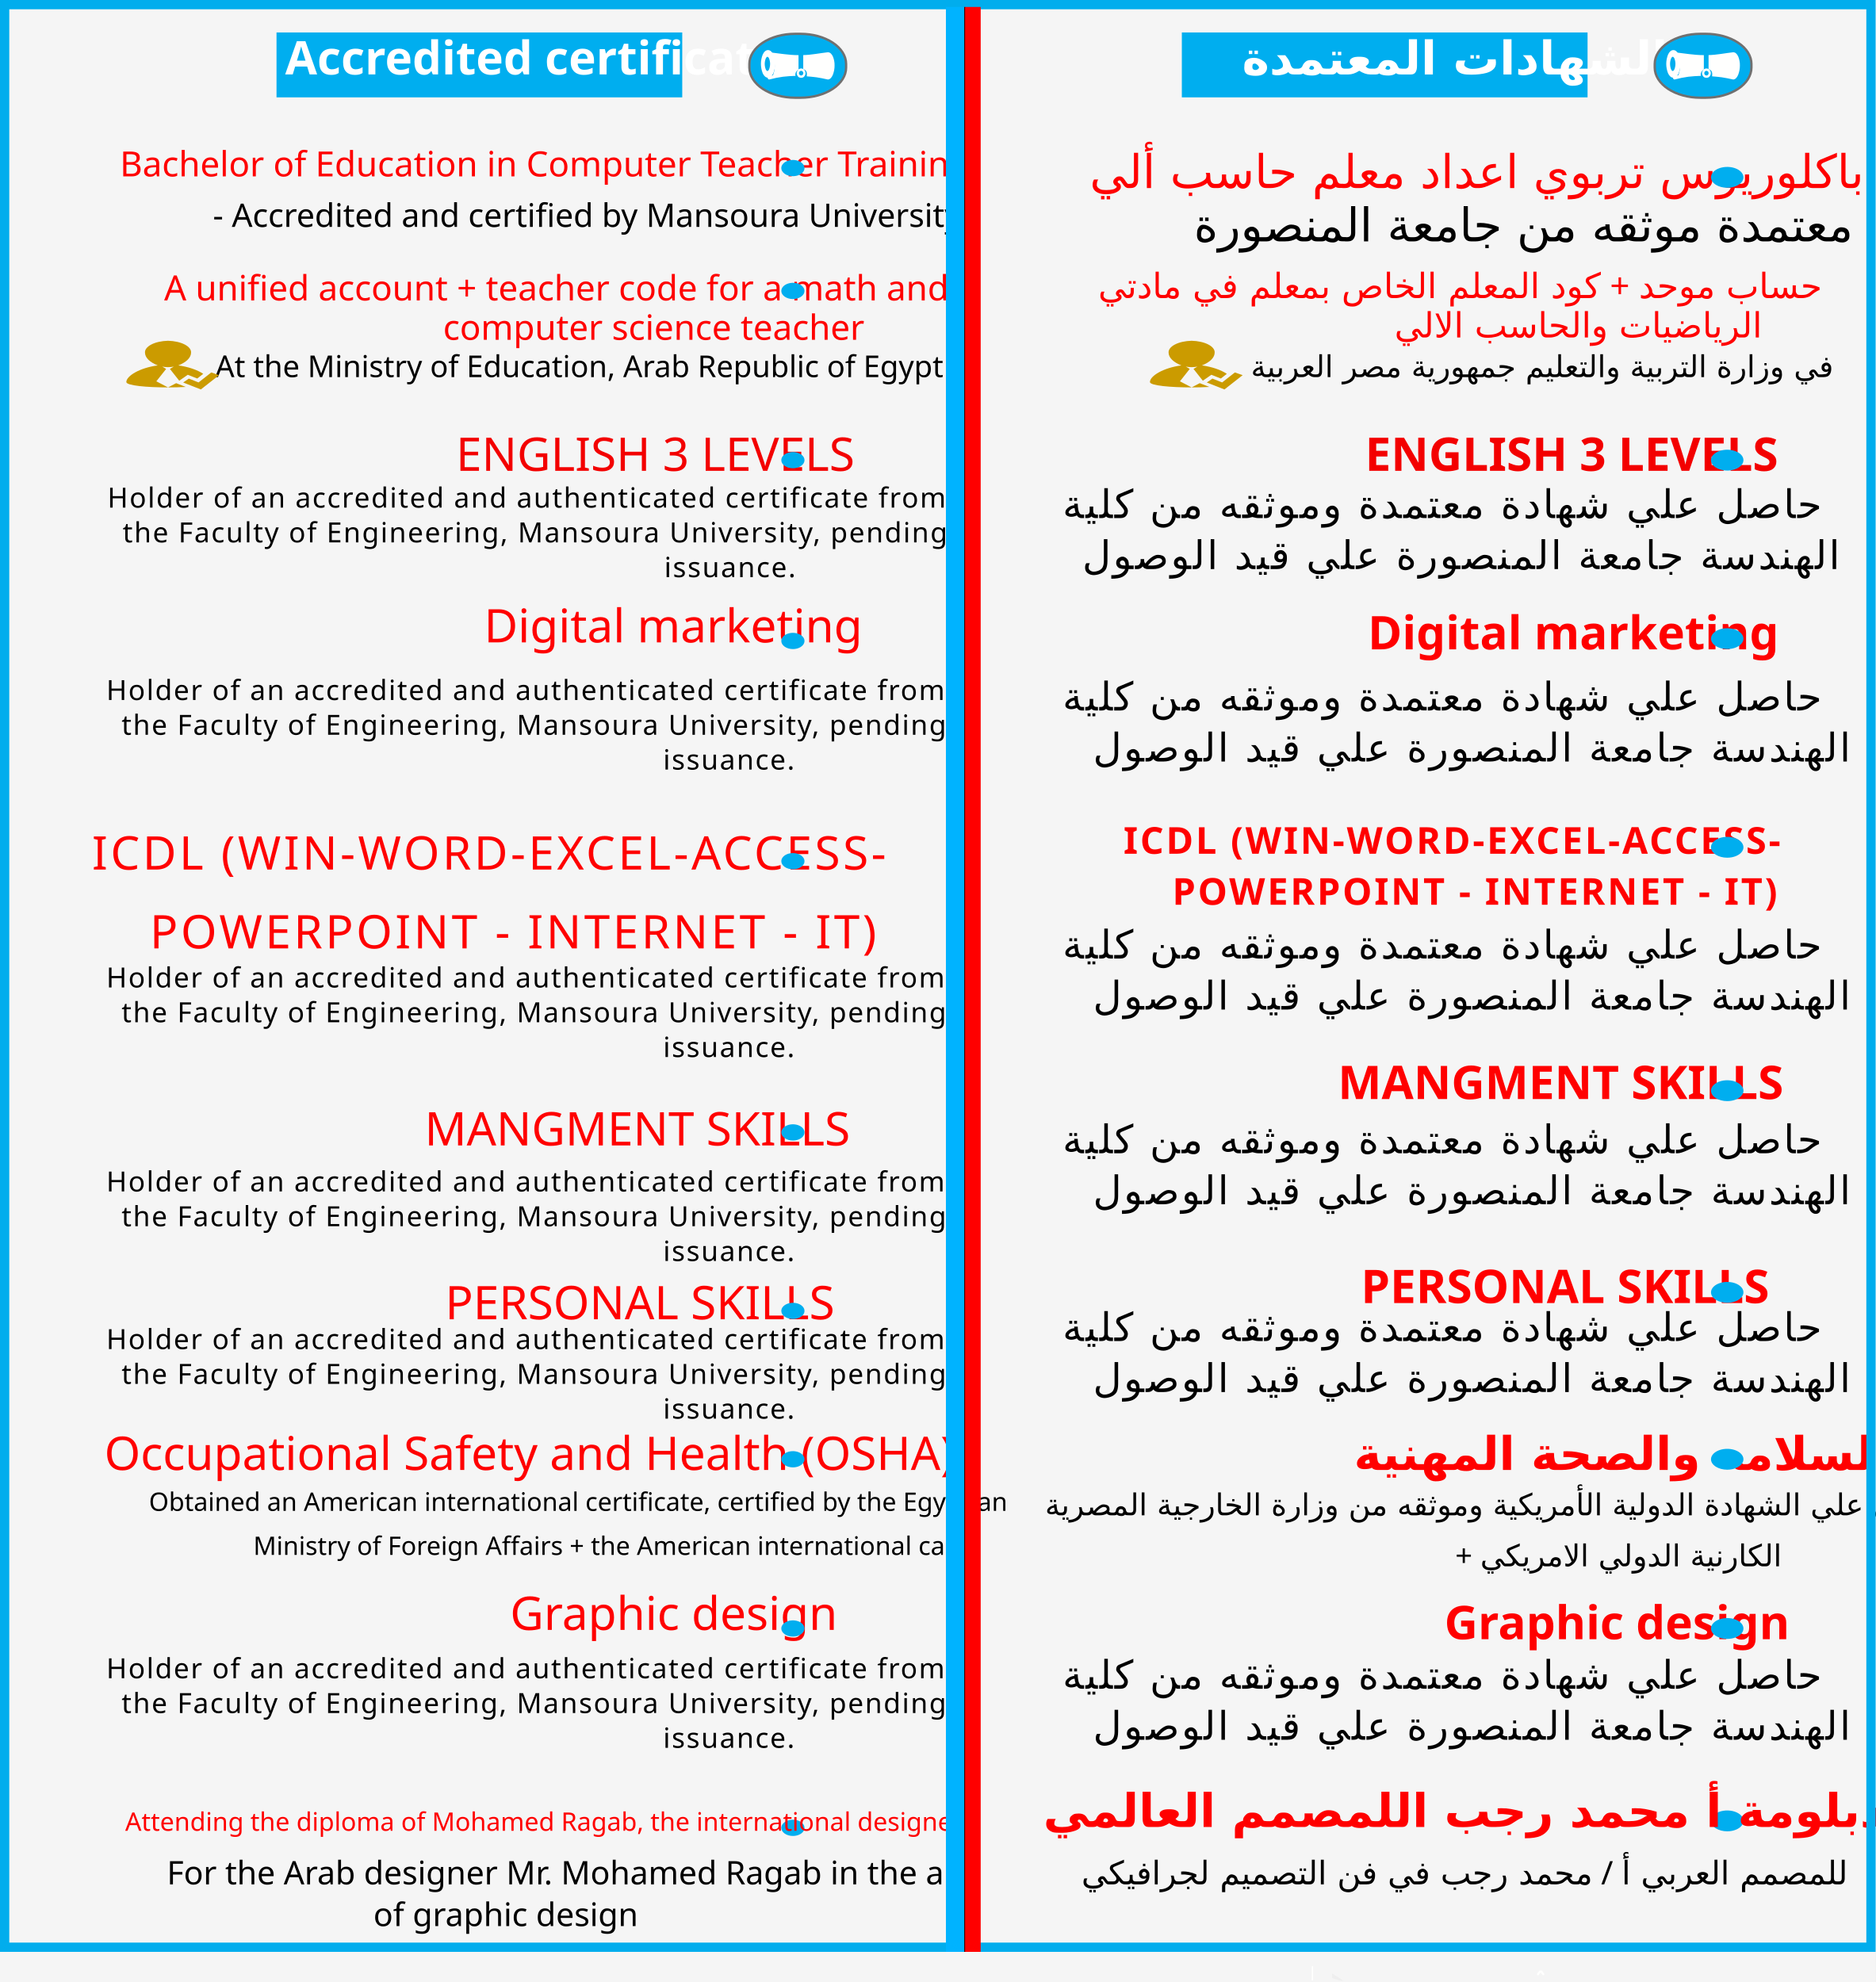
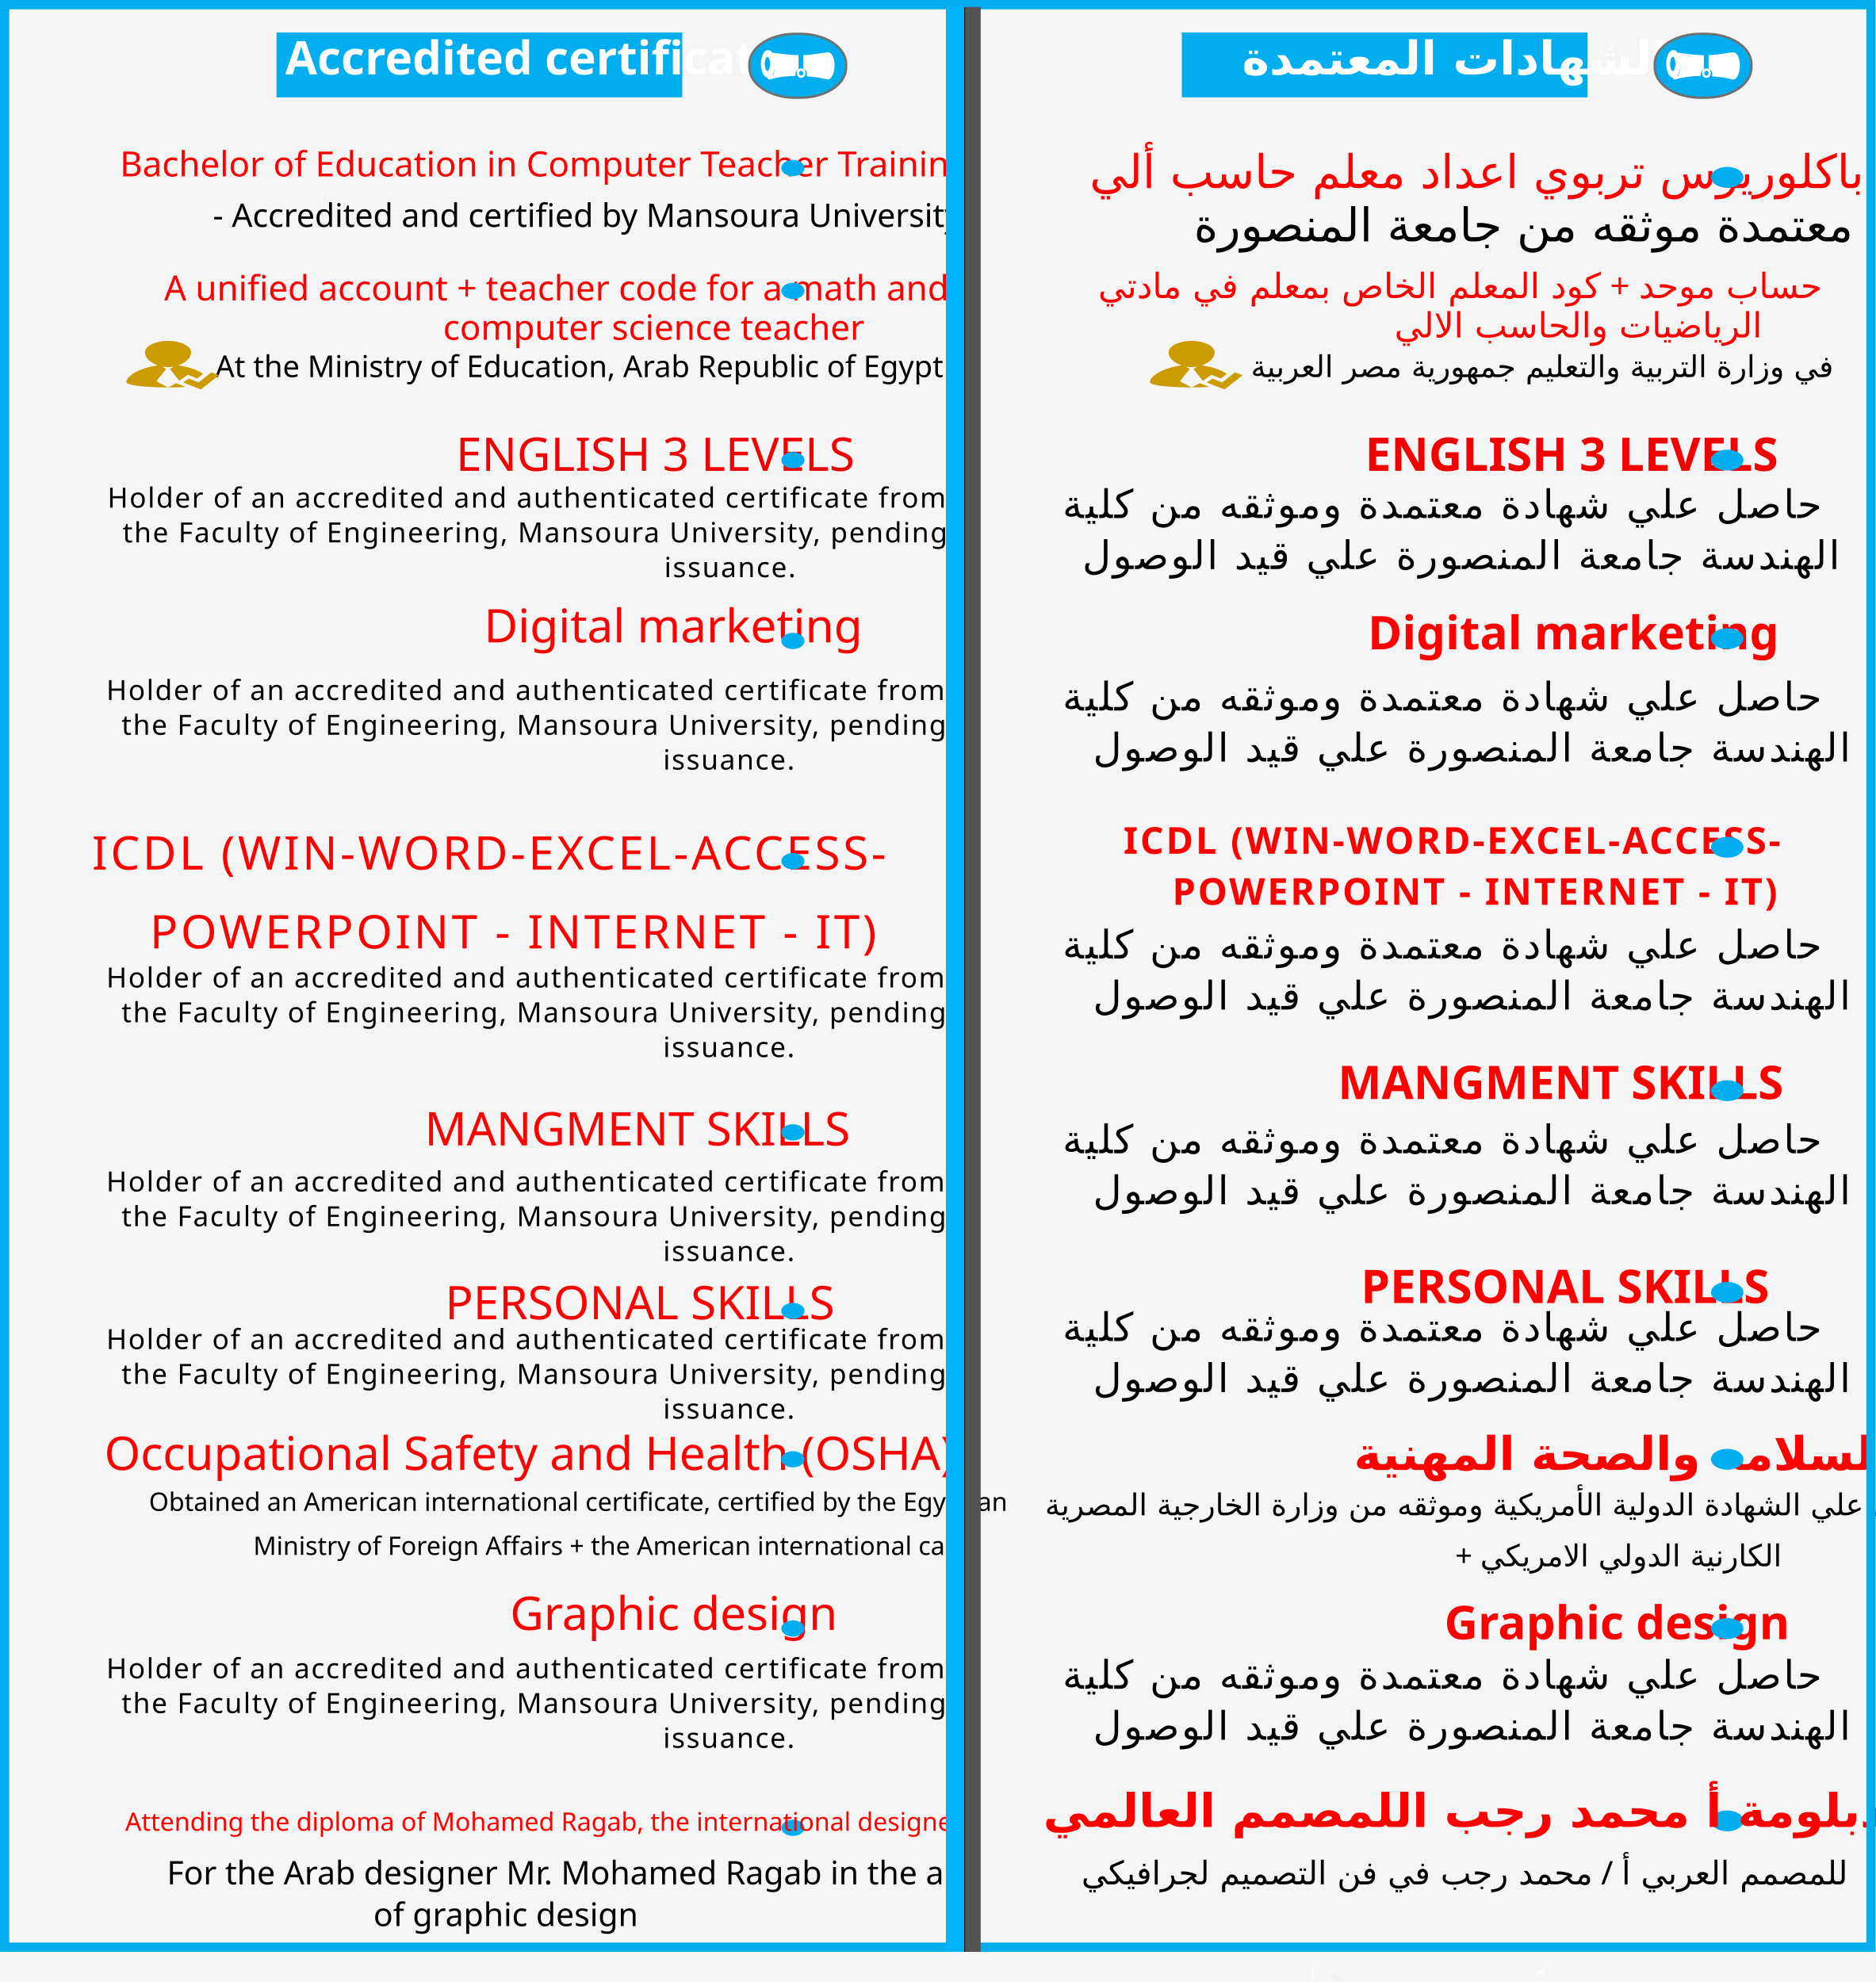
<svg xmlns="http://www.w3.org/2000/svg" width="809" height="855" viewBox="0 0 809 855" fill="none">
  <rect width="809" height="855" fill="#F5F5F5" />
  <path d="M684.76 14H509.76V42H684.76V14Z" fill="#00AEEF" />
  <text fill="white" xml:space="preserve" style="white-space: pre" font-family="Harmattan" font-size="20" font-weight="bold" letter-spacing="0em">
    <tspan x="535.731" y="32.116">الشهادات المعتمدة</tspan>
  </text>
  <text fill="black" xml:space="preserve" style="white-space: pre" font-family="Harmattan" font-size="20" font-weight="500" letter-spacing="0em">
    <tspan x="514.938" y="104.116">معتمدة موثقه من جامعة المنصورة</tspan>
  </text>
  <text fill="#FF0000" xml:space="preserve" style="white-space: pre" font-family="Harmattan" font-size="20" font-weight="500" letter-spacing="0em">
    <tspan x="470.023" y="81.116">باكلوريوس تربوي اعداد معلم حاسب ألي </tspan>
  </text>
  <text fill="#F30000" xml:space="preserve" style="white-space: pre" font-family="Harmattan" font-size="20" font-weight="bold" letter-spacing="0em">
    <tspan x="588.781" y="203.116">ENGLISH 3 LEVELS </tspan>
  </text>
  <path d="M735.758 14.597H733.409C728.19 14.597 723.185 15.966 719.494 18.404C715.804 20.842 713.731 24.149 713.731 27.597V29.152C713.731 32.599 715.804 35.906 719.494 38.344C723.185 40.782 728.19 42.152 733.409 42.152H735.763C738.347 42.152 740.906 41.815 743.293 41.162C745.681 40.509 747.85 39.551 749.677 38.344C751.504 37.137 752.954 35.704 753.943 34.127C754.932 32.549 755.441 30.859 755.441 29.152V27.597C755.441 25.889 754.931 24.198 753.942 22.621C752.953 21.044 751.503 19.61 749.675 18.403C747.848 17.196 745.678 16.238 743.29 15.585C740.902 14.932 738.343 14.596 735.758 14.597Z" fill="#00AEEF" stroke="#707070" />
  <path d="M721.763 21.605C722.706 21.605 723.514 22.348 724.061 23.547C725.084 26.186 725.084 28.951 724.061 31.59C723.514 32.789 722.698 33.532 721.763 33.532C720.827 33.532 720.012 32.789 719.465 31.59C718.444 28.951 718.444 26.186 719.465 23.547C720.012 22.348 720.82 21.605 721.763 21.605ZM722.234 25.265C722.017 24.791 721.757 24.497 721.501 24.497C721.245 24.497 720.985 24.791 720.768 25.265C720.199 26.776 720.199 28.355 720.768 29.866C720.983 30.34 721.245 30.634 721.501 30.634C721.757 30.634 722.017 30.34 722.234 29.866C722.803 28.355 722.803 26.776 722.234 25.265Z" fill="#FFFFFE" />
  <path d="M736.046 29.53C736.329 29.545 736.602 29.608 736.837 29.713C737.072 29.818 737.262 29.962 737.389 30.13C737.749 30.571 737.938 31.065 737.937 31.566C737.935 32.067 737.744 32.56 737.381 33C737.262 33.169 737.073 33.311 736.836 33.411C736.599 33.511 736.323 33.564 736.042 33.564C735.761 33.564 735.486 33.511 735.248 33.411C735.011 33.311 734.822 33.169 734.703 33C734.335 32.561 734.141 32.068 734.14 31.566C734.139 31.064 734.33 30.57 734.696 30.13C734.823 29.962 735.014 29.818 735.251 29.713C735.488 29.608 735.762 29.545 736.046 29.53ZM736.71 30.84C736.648 30.756 736.553 30.685 736.435 30.632C736.323 30.573 736.184 30.54 736.04 30.54C735.896 30.54 735.757 30.573 735.645 30.632C735.527 30.685 735.432 30.756 735.369 30.84C735.187 31.06 735.091 31.307 735.091 31.558C735.091 31.809 735.187 32.056 735.369 32.276C735.432 32.36 735.527 32.432 735.645 32.484C735.757 32.544 735.896 32.576 736.04 32.576C736.184 32.576 736.323 32.544 736.435 32.484C736.553 32.432 736.648 32.36 736.71 32.276C736.893 32.056 736.989 31.809 736.989 31.558C736.989 31.307 736.893 31.06 736.71 30.84Z" fill="#FFFFFE" />
  <path fill-rule="evenodd" clip-rule="evenodd" d="M736.951 29.823C738.446 30.223 738.67 31.389 738.478 32.929C739.592 33.029 741.531 33.173 742.659 33.346C744.268 33.596 745.855 33.903 747.414 34.267C747.466 34.283 747.524 34.291 747.582 34.291C748.464 34.291 749.219 33.486 749.728 32.257C750.233 30.932 750.482 29.57 750.467 28.203C750.493 26.922 750.255 25.643 749.76 24.404C749.253 23.259 748.499 22.55 747.618 22.55H747.585C747.561 22.549 747.537 22.549 747.513 22.55C743.98 22.945 740.46 23.701 736.952 23.765L736.951 29.823ZM734.915 23.785H734.885C730.693 23.785 726.51 23.021 722.332 22.552C721.975 22.514 721.655 22.791 721.619 23.174C721.582 23.555 721.843 23.896 722.199 23.936C722.725 23.994 723.253 24.05 723.78 24.102C723.829 24.198 723.876 24.298 723.921 24.402C724.919 27.041 724.919 29.802 723.921 32.441L723.909 32.467H723.923C723.317 32.606 722.712 32.758 722.106 32.922C721.908 33.016 721.757 33.147 721.673 33.298C721.589 33.449 721.576 33.613 721.635 33.77C721.725 34.142 722.079 34.37 722.427 34.27C724.292 33.759 726.227 33.368 728.205 33.103C729.999 32.902 731.81 32.774 733.628 32.722C733.488 32.226 733.531 31.714 733.755 31.23C733.979 30.747 734.377 30.307 734.915 29.948V23.785Z" fill="#FFFFFE" />
  <text fill="#FF0000" xml:space="preserve" style="white-space: pre" font-family="Harmattan" font-size="20" font-weight="bold" letter-spacing="0em">
    <tspan x="589.973" y="280.116">Digital marketing </tspan>
  </text>
  <text fill="black" xml:space="preserve" style="white-space: pre" font-family="Harmattan" font-size="17" font-weight="500" letter-spacing="0.05em">
    <tspan x="458.322" y="306.499">حاصل علي شهادة معتمدة وموثقه من كلية </tspan>
    <tspan x="471.451" y="328.499">الهندسة جامعة المنصورة علي قيد الوصول</tspan>
  </text>
  <text fill="black" xml:space="preserve" style="white-space: pre" font-family="Harmattan" font-size="17" font-weight="500" letter-spacing="0.05em">
    <tspan x="458.322" y="413.499">حاصل علي شهادة معتمدة وموثقه من كلية </tspan>
    <tspan x="471.451" y="435.499">الهندسة جامعة المنصورة علي قيد الوصول</tspan>
  </text>
  <text fill="black" xml:space="preserve" style="white-space: pre" font-family="Harmattan" font-size="17" font-weight="500" letter-spacing="0.05em">
    <tspan x="458.322" y="497.499">حاصل علي شهادة معتمدة وموثقه من كلية </tspan>
    <tspan x="471.451" y="519.499">الهندسة جامعة المنصورة علي قيد الوصول</tspan>
  </text>
  <text fill="black" xml:space="preserve" style="white-space: pre" font-family="Harmattan" font-size="17" font-weight="500" letter-spacing="0.05em">
    <tspan x="458.322" y="578.499">حاصل علي شهادة معتمدة وموثقه من كلية </tspan>
    <tspan x="471.451" y="600.499">الهندسة جامعة المنصورة علي قيد الوصول</tspan>
  </text>
  <text fill="black" xml:space="preserve" style="white-space: pre" font-family="Harmattan" font-size="17" font-weight="500" letter-spacing="0.05em">
    <tspan x="458.322" y="728.499">حاصل علي شهادة معتمدة وموثقه من كلية </tspan>
    <tspan x="471.451" y="750.499">الهندسة جامعة المنصورة علي قيد الوصول</tspan>
  </text>
  <text fill="black" xml:space="preserve" style="white-space: pre" font-family="Harmattan" font-size="17" font-weight="500" letter-spacing="0.05em">
    <tspan x="458.322" y="223.499">حاصل علي شهادة معتمدة وموثقه من كلية </tspan>
    <tspan x="466.832" y="245.499">الهندسة جامعة المنصورة علي قيد الوصول </tspan>
  </text>
  <text fill="#FF0000" xml:space="preserve" style="white-space: pre" font-family="Harmattan" font-size="16" font-weight="bold" letter-spacing="0.06em">
    <tspan x="484.58" y="368.293">ICDL (WIN-WORD-EXCEL-ACCESS-</tspan>
    <tspan x="505.643" y="390.293">POWERPOINT - INTERNET - IT) </tspan>
  </text>
  <text fill="#FF0000" xml:space="preserve" style="white-space: pre" font-family="Harmattan" font-size="20" font-weight="bold" letter-spacing="0em">
    <tspan x="577.066" y="474.116">MANGMENT SKILLS </tspan>
  </text>
  <text fill="#FF0000" xml:space="preserve" style="white-space: pre" font-family="Harmattan" font-size="20" font-weight="bold" letter-spacing="0em">
    <tspan x="587" y="562.116">PERSONAL SKILLS </tspan>
  </text>
  <text fill="#FF0000" xml:space="preserve" style="white-space: pre" font-family="Harmattan" font-size="20" font-weight="bold" letter-spacing="0em">
    <tspan x="623" y="707.116">Graphic design</tspan>
  </text>
  <text fill="#FF0000" xml:space="preserve" style="white-space: pre" font-family="Harmattan" font-size="20" font-weight="bold" letter-spacing="0em">
    <tspan x="584" y="634.116">السلامه والصحة المهنية</tspan>
  </text>
  <text fill="black" xml:space="preserve" style="white-space: pre" font-family="Harmattan" font-size="13" font-weight="500" letter-spacing="0em">
    <tspan x="450.736" y="653.676">حاصل علي الشهادة الدولية الأمريكية وموثقه من وزارة الخارجية المصرية </tspan>
    <tspan x="624.294" y="675.676"> + الكارنية الدولي الامريكي</tspan>
  </text>
  <text fill="#FF0000" xml:space="preserve" style="white-space: pre" font-family="Harmattan" font-size="15" font-weight="500" letter-spacing="0em">
    <tspan x="473.684" y="128.587">حساب موحد + كود المعلم الخاص بمعلم في مادتي </tspan>
    <tspan x="601.477" y="145.587">الرياضيات والحاسب الالي</tspan>
  </text>
  <text fill="black" xml:space="preserve" style="white-space: pre" font-family="Harmattan" font-size="13" font-weight="500" letter-spacing="0em">
    <tspan x="539.527" y="162.676">في وزارة التربية والتعليم جمهورية مصر العربية</tspan>
  </text>
  <path d="M520.526 165.006L522.953 163.32L527.153 164.973L532.638 160.666L536 161.832L528.146 168L520.526 165.006ZM517.489 165.288L521.642 166.921C519.103 167.058 516.549 167.125 513.993 167.123L517.489 165.288ZM496 164.805C496 162.181 501.77 158.658 509.552 157.629C507.856 156.966 506.485 156.137 505.535 155.198C504.585 154.26 504.078 153.234 504.05 152.193C503.919 150.882 504.891 149.599 506.752 148.626C508.613 147.652 511.213 147.068 513.982 147C516.751 147.068 519.35 147.653 521.211 148.626C523.072 149.599 524.044 150.882 523.914 152.193C523.888 153.234 523.383 154.259 522.436 155.197C521.488 156.136 520.12 156.966 518.427 157.629C522.765 158.239 526.547 159.52 529.169 161.267L526.597 163.285L522.505 161.671L518.817 164.232L514.783 159.133H514.815L516.465 158.146C515.676 158.301 514.833 158.383 513.98 158.389C513.126 158.382 512.283 158.3 511.493 158.146L513.134 159.133H513.181L508.941 164.49L513.98 167.123C504.99 167.121 496 166.351 496 164.805Z" fill="#CB9B00" />
  <path d="M744.993 81C746.377 81.001 747.731 80.738 748.884 80.244C750.036 79.75 750.934 79.048 751.465 78.225C751.996 77.403 752.136 76.498 751.866 75.625C751.597 74.752 750.931 73.95 749.952 73.32C748.974 72.69 747.726 72.261 746.368 72.087C745.01 71.913 743.602 72.002 742.323 72.342C741.043 72.683 739.95 73.259 739.18 73.999C738.411 74.74 738 75.61 738 76.5C738.001 77.692 738.738 78.836 740.049 79.68C741.36 80.523 743.138 80.998 744.993 81Z" fill="#00AEEF" />
  <path d="M744.993 203C746.377 203.001 747.731 202.738 748.884 202.244C750.036 201.75 750.934 201.048 751.465 200.225C751.996 199.403 752.136 198.498 751.866 197.625C751.597 196.752 750.931 195.95 749.952 195.32C748.974 194.69 747.726 194.261 746.368 194.087C745.01 193.913 743.602 194.002 742.323 194.342C741.043 194.683 739.95 195.259 739.18 196C738.411 196.74 738 197.61 738 198.5C738.001 199.692 738.738 200.836 740.049 201.68C741.36 202.523 743.138 202.998 744.993 203Z" fill="#00AEEF" />
  <path d="M744.993 280C746.377 280.001 747.731 279.738 748.884 279.244C750.036 278.75 750.934 278.048 751.465 277.225C751.996 276.403 752.136 275.498 751.866 274.625C751.597 273.752 750.931 272.95 749.952 272.32C748.974 271.69 747.726 271.261 746.368 271.087C745.01 270.913 743.602 271.002 742.323 271.342C741.043 271.683 739.95 272.259 739.18 273C738.411 273.74 738 274.61 738 275.5C738.001 276.692 738.738 277.836 740.049 278.68C741.36 279.523 743.138 279.998 744.993 280Z" fill="#00AEEF" />
  <path d="M744.993 370C746.377 370.001 747.731 369.738 748.884 369.244C750.036 368.75 750.934 368.048 751.465 367.225C751.996 366.403 752.136 365.498 751.866 364.625C751.597 363.752 750.931 362.95 749.952 362.32C748.974 361.69 747.726 361.261 746.368 361.087C745.01 360.913 743.602 361.002 742.323 361.342C741.043 361.683 739.95 362.259 739.18 363C738.411 363.74 738 364.61 738 365.5C738.001 366.692 738.738 367.836 740.049 368.68C741.36 369.523 743.138 369.998 744.993 370Z" fill="#00AEEF" />
  <path d="M744.993 475C746.377 475.001 747.731 474.738 748.884 474.244C750.036 473.75 750.934 473.048 751.465 472.225C751.996 471.403 752.136 470.498 751.866 469.625C751.597 468.752 750.931 467.95 749.952 467.32C748.974 466.69 747.726 466.261 746.368 466.087C745.01 465.913 743.602 466.002 742.323 466.342C741.043 466.683 739.95 467.259 739.18 468C738.411 468.74 738 469.61 738 470.5C738.001 471.692 738.738 472.836 740.049 473.68C741.36 474.523 743.138 474.998 744.993 475Z" fill="#00AEEF" />
  <path d="M744.993 562C746.377 562.001 747.731 561.738 748.884 561.244C750.036 560.75 750.934 560.048 751.465 559.225C751.996 558.403 752.136 557.498 751.866 556.625C751.597 555.752 750.931 554.95 749.952 554.32C748.974 553.69 747.726 553.261 746.368 553.087C745.01 552.913 743.602 553.002 742.323 553.342C741.043 553.683 739.95 554.259 739.18 555C738.411 555.74 738 556.61 738 557.5C738.001 558.692 738.738 559.836 740.049 560.68C741.36 561.523 743.138 561.998 744.993 562Z" fill="#00AEEF" />
  <path d="M744.993 634C746.377 634.001 747.731 633.738 748.884 633.244C750.036 632.75 750.934 632.048 751.465 631.225C751.996 630.403 752.136 629.498 751.866 628.625C751.597 627.752 750.931 626.95 749.952 626.32C748.974 625.69 747.726 625.261 746.368 625.087C745.01 624.913 743.602 625.002 742.323 625.342C741.043 625.683 739.95 626.259 739.18 627C738.411 627.74 738 628.61 738 629.5C738.001 630.692 738.738 631.836 740.049 632.68C741.36 633.523 743.138 633.998 744.993 634Z" fill="#00AEEF" />
  <path d="M744.993 707C746.377 707.001 747.731 706.738 748.884 706.244C750.036 705.75 750.934 705.048 751.465 704.225C751.996 703.403 752.136 702.498 751.866 701.625C751.597 700.752 750.931 699.95 749.952 699.32C748.974 698.69 747.726 698.261 746.368 698.087C745.01 697.913 743.602 698.002 742.323 698.342C741.043 698.683 739.95 699.259 739.18 700C738.411 700.74 738 701.61 738 702.5C738.001 703.692 738.738 704.836 740.049 705.68C741.36 706.523 743.138 706.998 744.993 707Z" fill="#00AEEF" />
  <path d="M744.993 790C746.377 790.001 747.731 789.738 748.884 789.244C750.036 788.75 750.934 788.048 751.465 787.225C751.996 786.403 752.136 785.498 751.866 784.625C751.597 783.752 750.931 782.95 749.952 782.32C748.974 781.69 747.726 781.261 746.368 781.087C745.01 780.913 743.602 781.002 742.323 781.342C741.043 781.683 739.95 782.259 739.18 783C738.411 783.74 738 784.61 738 785.5C738.001 786.692 738.738 787.836 740.049 788.68C741.36 789.523 743.138 789.998 744.993 790Z" fill="#00AEEF" />
  <text fill="#FF0000" xml:space="preserve" style="white-space: pre" font-family="Harmattan" font-size="20" font-weight="bold" letter-spacing="0em">
    <tspan x="450" y="788.116">حضور دبلومة أ محمد رجب اللمصمم العالمي</tspan>
  </text>
  <path d="M665.275 850.364C665.219 850.11 664.972 849.952 664.742 850.013C664.605 850.074 664.501 850.162 664.442 850.264C664.383 850.366 664.373 850.477 664.413 850.583L664.456 850.771L664.887 850.661L664.46 850.775C664.475 850.852 664.513 850.926 664.572 850.993C664.613 851.045 664.666 851.103 664.724 851.171C664.948 851.405 665.146 851.649 665.319 851.902C665.449 852.124 665.721 852.191 665.924 852.052C666.032 851.961 666.101 851.853 666.125 851.738C666.149 851.624 666.129 851.507 666.065 851.4C665.863 851.092 665.626 850.794 665.355 850.51C665.314 850.465 665.308 850.487 665.299 850.48L665.275 850.364Z" fill="#FFFFFE" />
  <path d="M663.849 851.758C663.793 852.012 663.546 852.17 663.316 852.109C662.762 851.968 662.991 851.284 663.293 850.953C663.517 850.719 663.716 850.475 663.888 850.222C664.018 850 664.291 849.933 664.494 850.072C664.602 850.164 664.671 850.272 664.695 850.386C664.719 850.501 664.698 850.617 664.635 850.724C664.453 851.034 663.878 851.574 663.843 851.758H663.849Z" fill="#FFFFFE" />
  <path d="M579.448 854.443L578.423 854.5L574.558 853.305V851.27L579.448 854.443Z" fill="#EEEEEE" />
  <path fill-rule="evenodd" clip-rule="evenodd" d="M566.085 848.064C566.247 848.064 566.381 848.207 566.381 848.38V854.317H565.79V848.38C565.79 848.204 565.922 848.064 566.085 848.064Z" fill="#FFFFFE" />
  <text fill="black" xml:space="preserve" style="white-space: pre" font-family="Harmattan" font-size="14" font-weight="500" letter-spacing="0em">
    <tspan x="466.459" y="812.881">للمصمم العربي أ / محمد رجب في فن التصميم لجرافيكي</tspan>
  </text>
  <rect x="2" y="-2" width="805" height="838" transform="matrix(1 0 0 -1 0 838)" stroke="#01ADED" stroke-width="4" />
  <path d="M294.268 14H119.268V42H294.268V14Z" fill="#00AEEF" />
  <text fill="white" xml:space="preserve" style="white-space: pre" font-family="Harmattan" font-size="20" font-weight="bold" letter-spacing="0em">
    <tspan x="123" y="32.116">Accredited certificates</tspan>
  </text>
  <text fill="black" xml:space="preserve" style="white-space: pre" font-family="Harmattan" font-size="14" font-weight="500" letter-spacing="0em">
    <tspan x="91.828" y="97.881">- Accredited and certified by Mansoura University</tspan>
  </text>
  <text fill="#FF0000" xml:space="preserve" style="white-space: pre" font-family="Harmattan" font-size="15" font-weight="500" letter-spacing="0em">
    <tspan x="51.709" y="76.087">Bachelor of Education in Computer Teacher Training</tspan>
  </text>
  <text fill="#F30000" xml:space="preserve" style="white-space: pre" font-family="Harmattan" font-size="20" font-weight="500" letter-spacing="0em">
    <tspan x="196.668" y="203.116">ENGLISH 3 LEVELS </tspan>
  </text>
  <path d="M345.266 14.597H342.917C337.698 14.597 332.693 15.966 329.002 18.404C325.312 20.842 323.239 24.149 323.239 27.597V29.152C323.239 32.599 325.312 35.906 329.002 38.344C332.693 40.782 337.698 42.152 342.917 42.152H345.27C347.855 42.152 350.413 41.815 352.801 41.162C355.188 40.509 357.358 39.551 359.185 38.344C361.012 37.137 362.462 35.704 363.451 34.127C364.439 32.549 364.948 30.859 364.948 29.152V27.597C364.948 25.889 364.439 24.198 363.45 22.621C362.461 21.044 361.011 19.61 359.183 18.403C357.356 17.196 355.186 16.238 352.798 15.585C350.41 14.932 347.85 14.596 345.266 14.597Z" fill="#00AEEF" stroke="#707070" />
  <path d="M331.271 21.605C332.214 21.605 333.022 22.348 333.568 23.547C334.592 26.186 334.592 28.951 333.568 31.59C333.022 32.789 332.206 33.532 331.271 33.532C330.335 33.532 329.519 32.789 328.973 31.59C327.952 28.951 327.952 26.186 328.973 23.547C329.519 22.348 330.328 21.605 331.271 21.605ZM331.741 25.265C331.525 24.791 331.265 24.497 331.009 24.497C330.753 24.497 330.493 24.791 330.276 25.265C329.707 26.776 329.707 28.355 330.276 29.866C330.491 30.34 330.753 30.634 331.009 30.634C331.265 30.634 331.525 30.34 331.741 29.866C332.311 28.355 332.311 26.776 331.741 25.265Z" fill="#FFFFFE" />
  <path d="M345.554 29.53C345.837 29.545 346.11 29.608 346.345 29.713C346.58 29.818 346.77 29.962 346.896 30.13C347.257 30.571 347.446 31.065 347.444 31.566C347.443 32.067 347.252 32.56 346.889 33C346.77 33.169 346.581 33.311 346.344 33.411C346.106 33.511 345.831 33.564 345.55 33.564C345.269 33.564 344.993 33.511 344.756 33.411C344.519 33.311 344.33 33.169 344.211 33C343.843 32.561 343.649 32.068 343.648 31.566C343.647 31.064 343.838 30.57 344.204 30.13C344.331 29.962 344.522 29.818 344.759 29.713C344.996 29.608 345.269 29.545 345.554 29.53ZM346.218 30.84C346.155 30.756 346.06 30.685 345.943 30.632C345.831 30.573 345.691 30.54 345.548 30.54C345.404 30.54 345.265 30.573 345.153 30.632C345.035 30.685 344.94 30.756 344.877 30.84C344.694 31.06 344.599 31.307 344.599 31.558C344.599 31.809 344.694 32.056 344.877 32.276C344.94 32.36 345.035 32.432 345.153 32.484C345.265 32.544 345.404 32.576 345.548 32.576C345.691 32.576 345.831 32.544 345.943 32.484C346.06 32.432 346.155 32.36 346.218 32.276C346.401 32.056 346.497 31.809 346.497 31.558C346.497 31.307 346.401 31.06 346.218 30.84Z" fill="#FFFFFE" />
  <path fill-rule="evenodd" clip-rule="evenodd" d="M346.459 29.823C347.954 30.223 348.178 31.389 347.986 32.929C349.1 33.029 351.039 33.173 352.167 33.346C353.776 33.596 355.363 33.903 356.921 34.267C356.974 34.283 357.031 34.291 357.089 34.291C357.972 34.291 358.727 33.486 359.236 32.257C359.741 30.932 359.99 29.57 359.974 28.203C360.001 26.922 359.763 25.643 359.268 24.404C358.76 23.259 358.007 22.55 357.126 22.55H357.092C357.069 22.549 357.045 22.549 357.021 22.55C353.488 22.945 349.967 23.701 346.46 23.765L346.459 29.823ZM344.423 23.785H344.393C340.201 23.785 336.017 23.021 331.84 22.552C331.482 22.514 331.163 22.791 331.127 23.174C331.09 23.555 331.351 23.896 331.706 23.936C332.233 23.994 332.76 24.05 333.288 24.102C333.337 24.198 333.384 24.298 333.429 24.402C334.427 27.041 334.427 29.802 333.429 32.441L333.417 32.467H333.43C332.825 32.606 332.22 32.758 331.614 32.922C331.416 33.016 331.265 33.147 331.181 33.298C331.097 33.449 331.084 33.613 331.143 33.77C331.233 34.142 331.587 34.37 331.935 34.27C333.799 33.759 335.734 33.368 337.713 33.103C339.507 32.902 341.318 32.774 343.136 32.722C342.996 32.226 343.039 31.714 343.263 31.23C343.487 30.747 343.885 30.307 344.423 29.948V23.785Z" fill="#FFFFFE" />
  <text fill="#FF0000" xml:space="preserve" style="white-space: pre" font-family="Harmattan" font-size="20" font-weight="500" letter-spacing="0em">
    <tspan x="208.793" y="277.116">Digital marketing </tspan>
  </text>
  <text fill="black" xml:space="preserve" style="white-space: pre" font-family="Harmattan" font-size="12" font-weight="500" letter-spacing="0.05em">
    <tspan x="45.86" y="301.97">Holder of an accredited and authenticated certificate from </tspan>
    <tspan x="52.427" y="316.97">the Faculty of Engineering, Mansoura University, pending </tspan>
    <tspan x="286.024" y="331.97">issuance.</tspan>
  </text>
  <text fill="black" xml:space="preserve" style="white-space: pre" font-family="Harmattan" font-size="12" font-weight="500" letter-spacing="0.05em">
    <tspan x="45.86" y="425.97">Holder of an accredited and authenticated certificate from </tspan>
    <tspan x="52.427" y="440.97">the Faculty of Engineering, Mansoura University, pending </tspan>
    <tspan x="286.024" y="455.97">issuance.</tspan>
  </text>
  <text fill="black" xml:space="preserve" style="white-space: pre" font-family="Harmattan" font-size="12" font-weight="500" letter-spacing="0.05em">
    <tspan x="45.86" y="513.97">Holder of an accredited and authenticated certificate from </tspan>
    <tspan x="52.427" y="528.97">the Faculty of Engineering, Mansoura University, pending </tspan>
    <tspan x="286.024" y="543.97">issuance.</tspan>
  </text>
  <text fill="black" xml:space="preserve" style="white-space: pre" font-family="Harmattan" font-size="12" font-weight="500" letter-spacing="0.05em">
    <tspan x="45.86" y="581.97">Holder of an accredited and authenticated certificate from </tspan>
    <tspan x="52.427" y="596.97">the Faculty of Engineering, Mansoura University, pending </tspan>
    <tspan x="286.024" y="611.97">issuance.</tspan>
  </text>
  <text fill="black" xml:space="preserve" style="white-space: pre" font-family="Harmattan" font-size="12" font-weight="500" letter-spacing="0.05em">
    <tspan x="45.86" y="723.97">Holder of an accredited and authenticated certificate from </tspan>
    <tspan x="52.427" y="738.97">the Faculty of Engineering, Mansoura University, pending </tspan>
    <tspan x="286.024" y="753.97">issuance.</tspan>
  </text>
  <text fill="black" xml:space="preserve" style="white-space: pre" font-family="Harmattan" font-size="12" font-weight="500" letter-spacing="0.05em">
    <tspan x="46.352" y="218.97">Holder of an accredited and authenticated certificate from </tspan>
    <tspan x="52.919" y="233.97">the Faculty of Engineering, Mansoura University, pending </tspan>
    <tspan x="286.516" y="248.97">issuance.</tspan>
  </text>
  <text fill="#FF0000" xml:space="preserve" style="white-space: pre" font-family="Harmattan" font-size="20" font-weight="500" letter-spacing="0.06em">
    <tspan x="39.674" y="375.116">ICDL (WIN-WORD-EXCEL-ACCESS-</tspan>
    <tspan x="64.635" y="409.116">POWERPOINT - INTERNET - IT) </tspan>
  </text>
  <text fill="#FF0000" xml:space="preserve" style="white-space: pre" font-family="Harmattan" font-size="20" font-weight="500" letter-spacing="0em">
    <tspan x="183.148" y="494.116">MANGMENT SKILLS </tspan>
  </text>
  <text fill="#FF0000" xml:space="preserve" style="white-space: pre" font-family="Harmattan" font-size="20" font-weight="500" letter-spacing="0em">
    <tspan x="192" y="569.116">PERSONAL SKILLS </tspan>
  </text>
  <text fill="#FF0000" xml:space="preserve" style="white-space: pre" font-family="Harmattan" font-size="20" font-weight="500" letter-spacing="0em">
    <tspan x="220" y="703.116">Graphic design</tspan>
  </text>
  <text fill="#FF0000" xml:space="preserve" style="white-space: pre" font-family="Harmattan" font-size="20" font-weight="500" letter-spacing="0em">
    <tspan x="45" y="634.116">Occupational Safety and Health (OSHA)</tspan>
  </text>
  <text fill="black" xml:space="preserve" style="white-space: pre" font-family="Harmattan" font-size="11" font-weight="500" letter-spacing="0em">
    <tspan x="64.223" y="651.764">Obtained an American international certificate, certified by the Egyptian </tspan>
    <tspan x="109.254" y="670.764">Ministry of Foreign Affairs + the American international card</tspan>
  </text>
  <text fill="#FF0000" xml:space="preserve" style="white-space: pre" font-family="Harmattan" font-size="15" font-weight="500" letter-spacing="0em">
    <tspan x="70.799" y="129.587">A unified account + teacher code for a math and </tspan>
    <tspan x="191.121" y="146.587">computer science teacher</tspan>
  </text>
  <text fill="black" xml:space="preserve" style="white-space: pre" font-family="Harmattan" font-size="13" font-weight="500" letter-spacing="0em">
    <tspan x="92.827" y="162.676">At the Ministry of Education, Arab Republic of Egypt</tspan>
  </text>
  <path d="M79.018 165.006L81.445 163.32L85.645 164.973L91.13 160.666L94.492 161.832L86.638 168L79.018 165.006ZM75.982 165.288L80.135 166.921C77.595 167.058 75.041 167.125 72.485 167.123L75.982 165.288ZM54.492 164.805C54.492 162.181 60.263 158.658 68.044 157.629C66.348 156.966 64.978 156.137 64.027 155.198C63.077 154.26 62.571 153.234 62.542 152.193C62.411 150.882 63.383 149.599 65.244 148.626C67.105 147.652 69.705 147.068 72.474 147C75.243 147.068 77.842 147.653 79.703 148.626C81.564 149.599 82.536 150.882 82.406 152.193C82.38 153.234 81.876 154.259 80.928 155.197C79.98 156.136 78.612 156.966 76.919 157.629C81.257 158.239 85.039 159.52 87.661 161.267L85.089 163.285L80.998 161.671L77.309 164.232L73.275 159.133H73.307L74.957 158.146C74.168 158.301 73.325 158.383 72.472 158.389C71.619 158.382 70.775 158.3 69.986 158.146L71.626 159.133H71.673L67.433 164.49L72.472 167.123C63.482 167.121 54.492 166.351 54.492 164.805Z" fill="#CB9B00" />
  <path d="M341.995 375C342.984 375.001 343.951 374.796 344.774 374.412C345.597 374.028 346.239 373.482 346.618 372.842C346.997 372.203 347.097 371.499 346.905 370.82C346.712 370.14 346.236 369.516 345.537 369.026C344.838 368.537 343.947 368.203 342.977 368.067C342.007 367.932 341.002 368.001 340.088 368.266C339.174 368.531 338.393 368.98 337.843 369.555C337.293 370.131 337 370.808 337 371.5C337.001 372.427 337.527 373.317 338.463 373.973C339.4 374.629 340.67 374.999 341.995 375Z" fill="#00AEEF" />
  <path d="M341.995 492C342.984 492.001 343.951 491.796 344.774 491.412C345.597 491.028 346.239 490.482 346.618 489.842C346.997 489.203 347.097 488.499 346.905 487.82C346.712 487.14 346.236 486.516 345.537 486.026C344.838 485.537 343.947 485.203 342.977 485.067C342.007 484.932 341.002 485.001 340.088 485.266C339.174 485.531 338.393 485.98 337.843 486.555C337.293 487.131 337 487.808 337 488.5C337.001 489.427 337.527 490.317 338.463 490.973C339.4 491.629 340.67 491.999 341.995 492Z" fill="#00AEEF" />
  <path d="M341.995 569C342.984 569.001 343.951 568.796 344.774 568.412C345.597 568.028 346.239 567.482 346.618 566.842C346.997 566.203 347.097 565.499 346.905 564.82C346.712 564.14 346.236 563.516 345.537 563.026C344.838 562.537 343.947 562.203 342.977 562.067C342.007 561.932 341.002 562.001 340.088 562.266C339.174 562.531 338.393 562.98 337.843 563.555C337.293 564.131 337 564.808 337 565.5C337.001 566.427 337.527 567.317 338.463 567.973C339.4 568.629 340.67 568.999 341.995 569Z" fill="#00AEEF" />
  <path d="M341.995 633C342.984 633.001 343.951 632.796 344.774 632.412C345.597 632.028 346.239 631.482 346.618 630.842C346.997 630.203 347.097 629.499 346.905 628.82C346.712 628.14 346.236 627.516 345.537 627.026C344.838 626.537 343.947 626.203 342.977 626.067C342.007 625.932 341.002 626.001 340.088 626.266C339.174 626.531 338.393 626.98 337.843 627.555C337.293 628.131 337 628.808 337 629.5C337.001 630.427 337.527 631.317 338.463 631.973C339.4 632.629 340.67 632.999 341.995 633Z" fill="#00AEEF" />
  <path d="M341.995 706C342.984 706.001 343.951 705.796 344.774 705.412C345.597 705.028 346.239 704.482 346.618 703.842C346.997 703.203 347.097 702.499 346.905 701.82C346.712 701.14 346.236 700.516 345.537 700.026C344.838 699.537 343.947 699.203 342.977 699.067C342.007 698.932 341.002 699.001 340.088 699.266C339.174 699.531 338.393 699.98 337.843 700.555C337.293 701.131 337 701.808 337 702.5C337.001 703.427 337.527 704.317 338.463 704.973C339.4 705.629 340.67 705.999 341.995 706Z" fill="#00AEEF" />
  <path d="M341.995 792C342.984 792.001 343.951 791.796 344.774 791.412C345.597 791.028 346.239 790.482 346.618 789.842C346.997 789.203 347.097 788.499 346.905 787.82C346.712 787.14 346.236 786.516 345.537 786.026C344.838 785.537 343.947 785.203 342.977 785.067C342.007 784.932 341.002 785.001 340.088 785.266C339.174 785.531 338.393 785.98 337.843 786.555C337.293 787.131 337 787.808 337 788.5C337.001 789.427 337.527 790.317 338.463 790.973C339.4 791.629 340.67 791.999 341.995 792Z" fill="#00AEEF" />
  <path d="M341.995 280C342.984 280.001 343.951 279.796 344.774 279.412C345.597 279.028 346.239 278.482 346.618 277.842C346.997 277.203 347.097 276.499 346.905 275.82C346.712 275.14 346.236 274.516 345.537 274.026C344.838 273.537 343.947 273.203 342.977 273.067C342.007 272.932 341.002 273.001 340.088 273.266C339.174 273.531 338.393 273.98 337.843 274.555C337.293 275.131 337 275.808 337 276.5C337.001 277.427 337.527 278.317 338.463 278.973C339.4 279.629 340.67 279.999 341.995 280Z" fill="#00AEEF" />
  <path d="M341.995 202C342.984 202.001 343.951 201.796 344.774 201.412C345.597 201.028 346.239 200.482 346.618 199.842C346.997 199.203 347.097 198.499 346.905 197.82C346.712 197.14 346.236 196.516 345.537 196.026C344.838 195.537 343.947 195.203 342.977 195.067C342.007 194.932 341.002 195.001 340.088 195.266C339.174 195.531 338.393 195.98 337.843 196.555C337.293 197.131 337 197.808 337 198.5C337.001 199.427 337.527 200.317 338.463 200.973C339.4 201.629 340.67 201.999 341.995 202Z" fill="#00AEEF" />
  <path d="M341.995 129C342.984 129.001 343.951 128.796 344.774 128.412C345.597 128.028 346.239 127.482 346.618 126.842C346.997 126.203 347.097 125.499 346.905 124.82C346.712 124.14 346.236 123.516 345.537 123.026C344.838 122.537 343.947 122.203 342.977 122.067C342.007 121.932 341.002 122.001 340.088 122.266C339.174 122.531 338.393 122.98 337.843 123.555C337.293 124.131 337 124.808 337 125.5C337.001 126.427 337.527 127.317 338.463 127.973C339.4 128.629 340.67 128.999 341.995 129Z" fill="#00AEEF" />
  <path d="M341.995 76C342.984 76.001 343.951 75.796 344.774 75.412C345.597 75.028 346.239 74.481 346.618 73.842C346.997 73.203 347.097 72.499 346.905 71.82C346.712 71.14 346.236 70.516 345.537 70.026C344.838 69.537 343.947 69.203 342.977 69.067C342.007 68.932 341.002 69.001 340.088 69.266C339.174 69.531 338.393 69.98 337.843 70.555C337.293 71.131 337 71.808 337 72.5C337.001 73.427 337.527 74.317 338.463 74.973C339.4 75.629 340.67 75.999 341.995 76Z" fill="#00AEEF" />
  <text fill="#FF0000" xml:space="preserve" style="white-space: pre" font-family="Harmattan" font-size="11" font-weight="500" letter-spacing="0em">
    <tspan x="54" y="789.764">Attending the diploma of Mohamed Ragab, the international designer</tspan>
  </text>
  <text fill="black" xml:space="preserve" style="white-space: pre" font-family="Harmattan" font-size="14" font-weight="500" letter-spacing="0em">
    <tspan x="71.97" y="812.881">For the Arab designer Mr. Mohamed Ragab in the art </tspan>
    <tspan x="161.049" y="830.881">of graphic design</tspan>
  </text>
  <rect x="408" y="3" width="15" height="839" fill="url(#paint0_linear_0_1)" />
  <defs>
    <linearGradient id="paint0_linear_0_1" x1="423" y1="422.5" x2="408" y2="422.5" gradientUnits="userSpaceOnUse">
-       <stop offset="0.433" stop-color="#FF0000" />
+       <stop offset="0.433" stop-color="#535353" />
      <stop offset="0.476" />
      <stop offset="0.476" stop-color="#00B3FF" />
    </linearGradient>
  </defs>
</svg>
